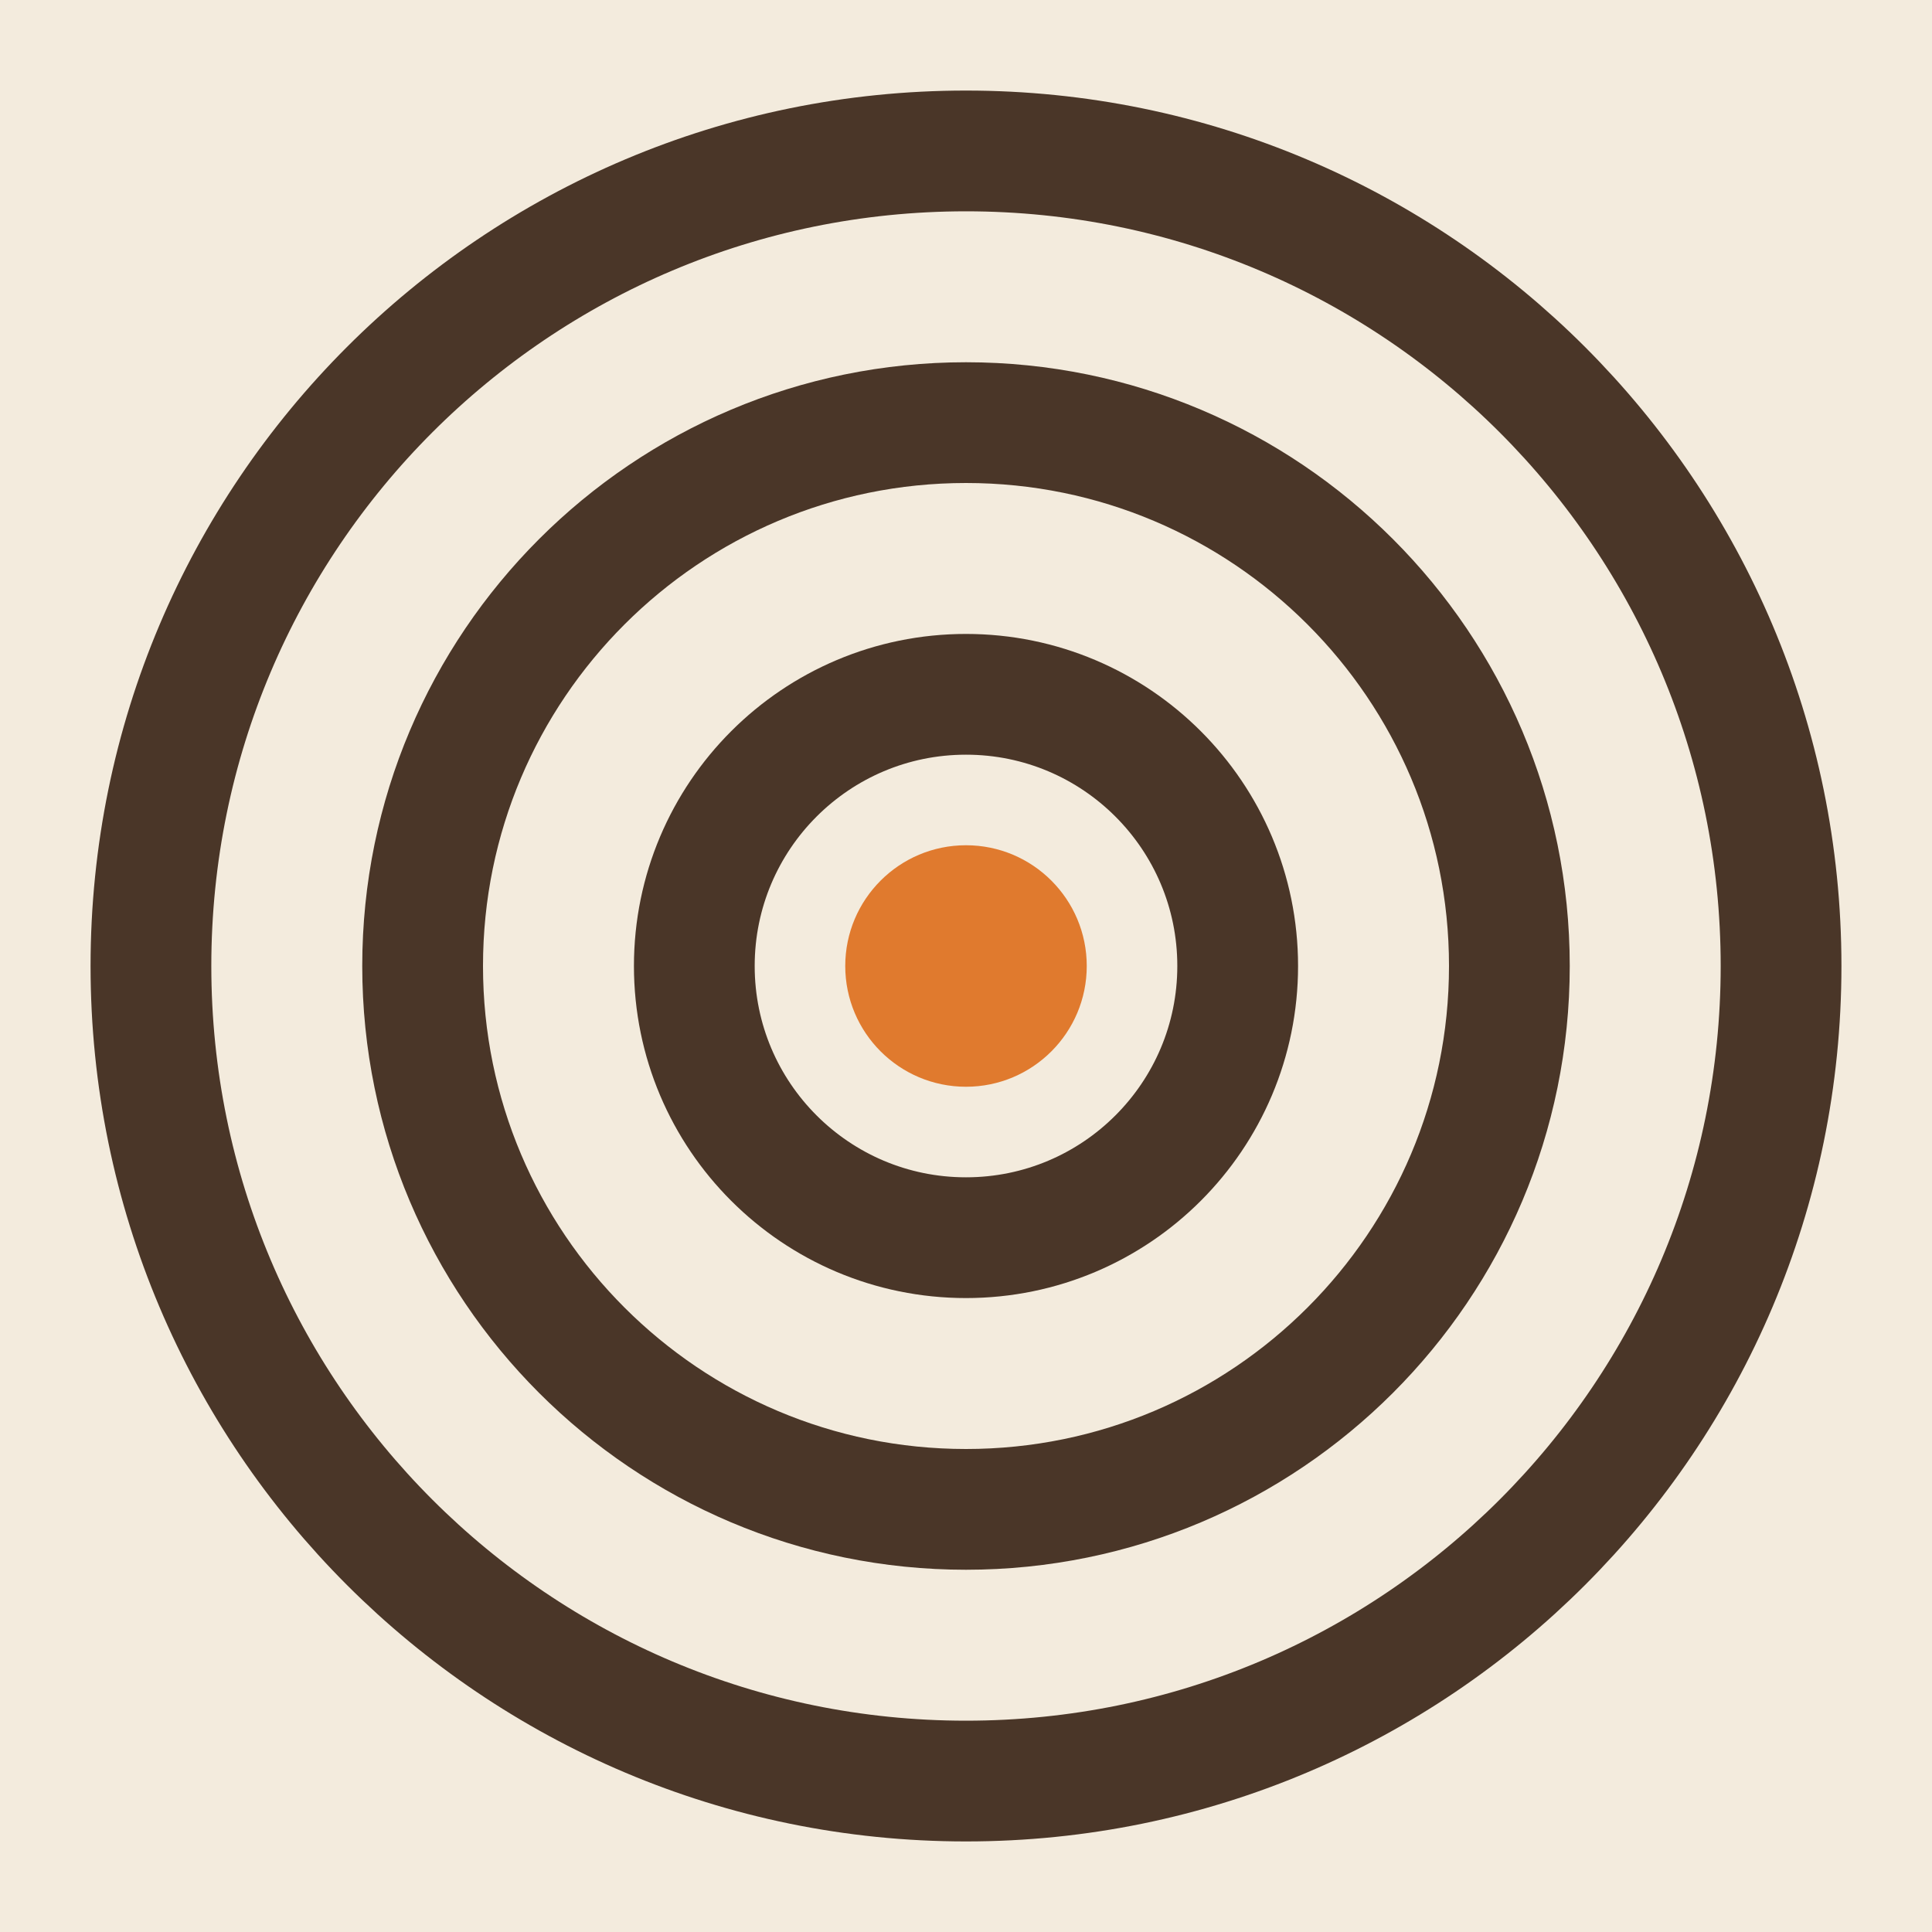
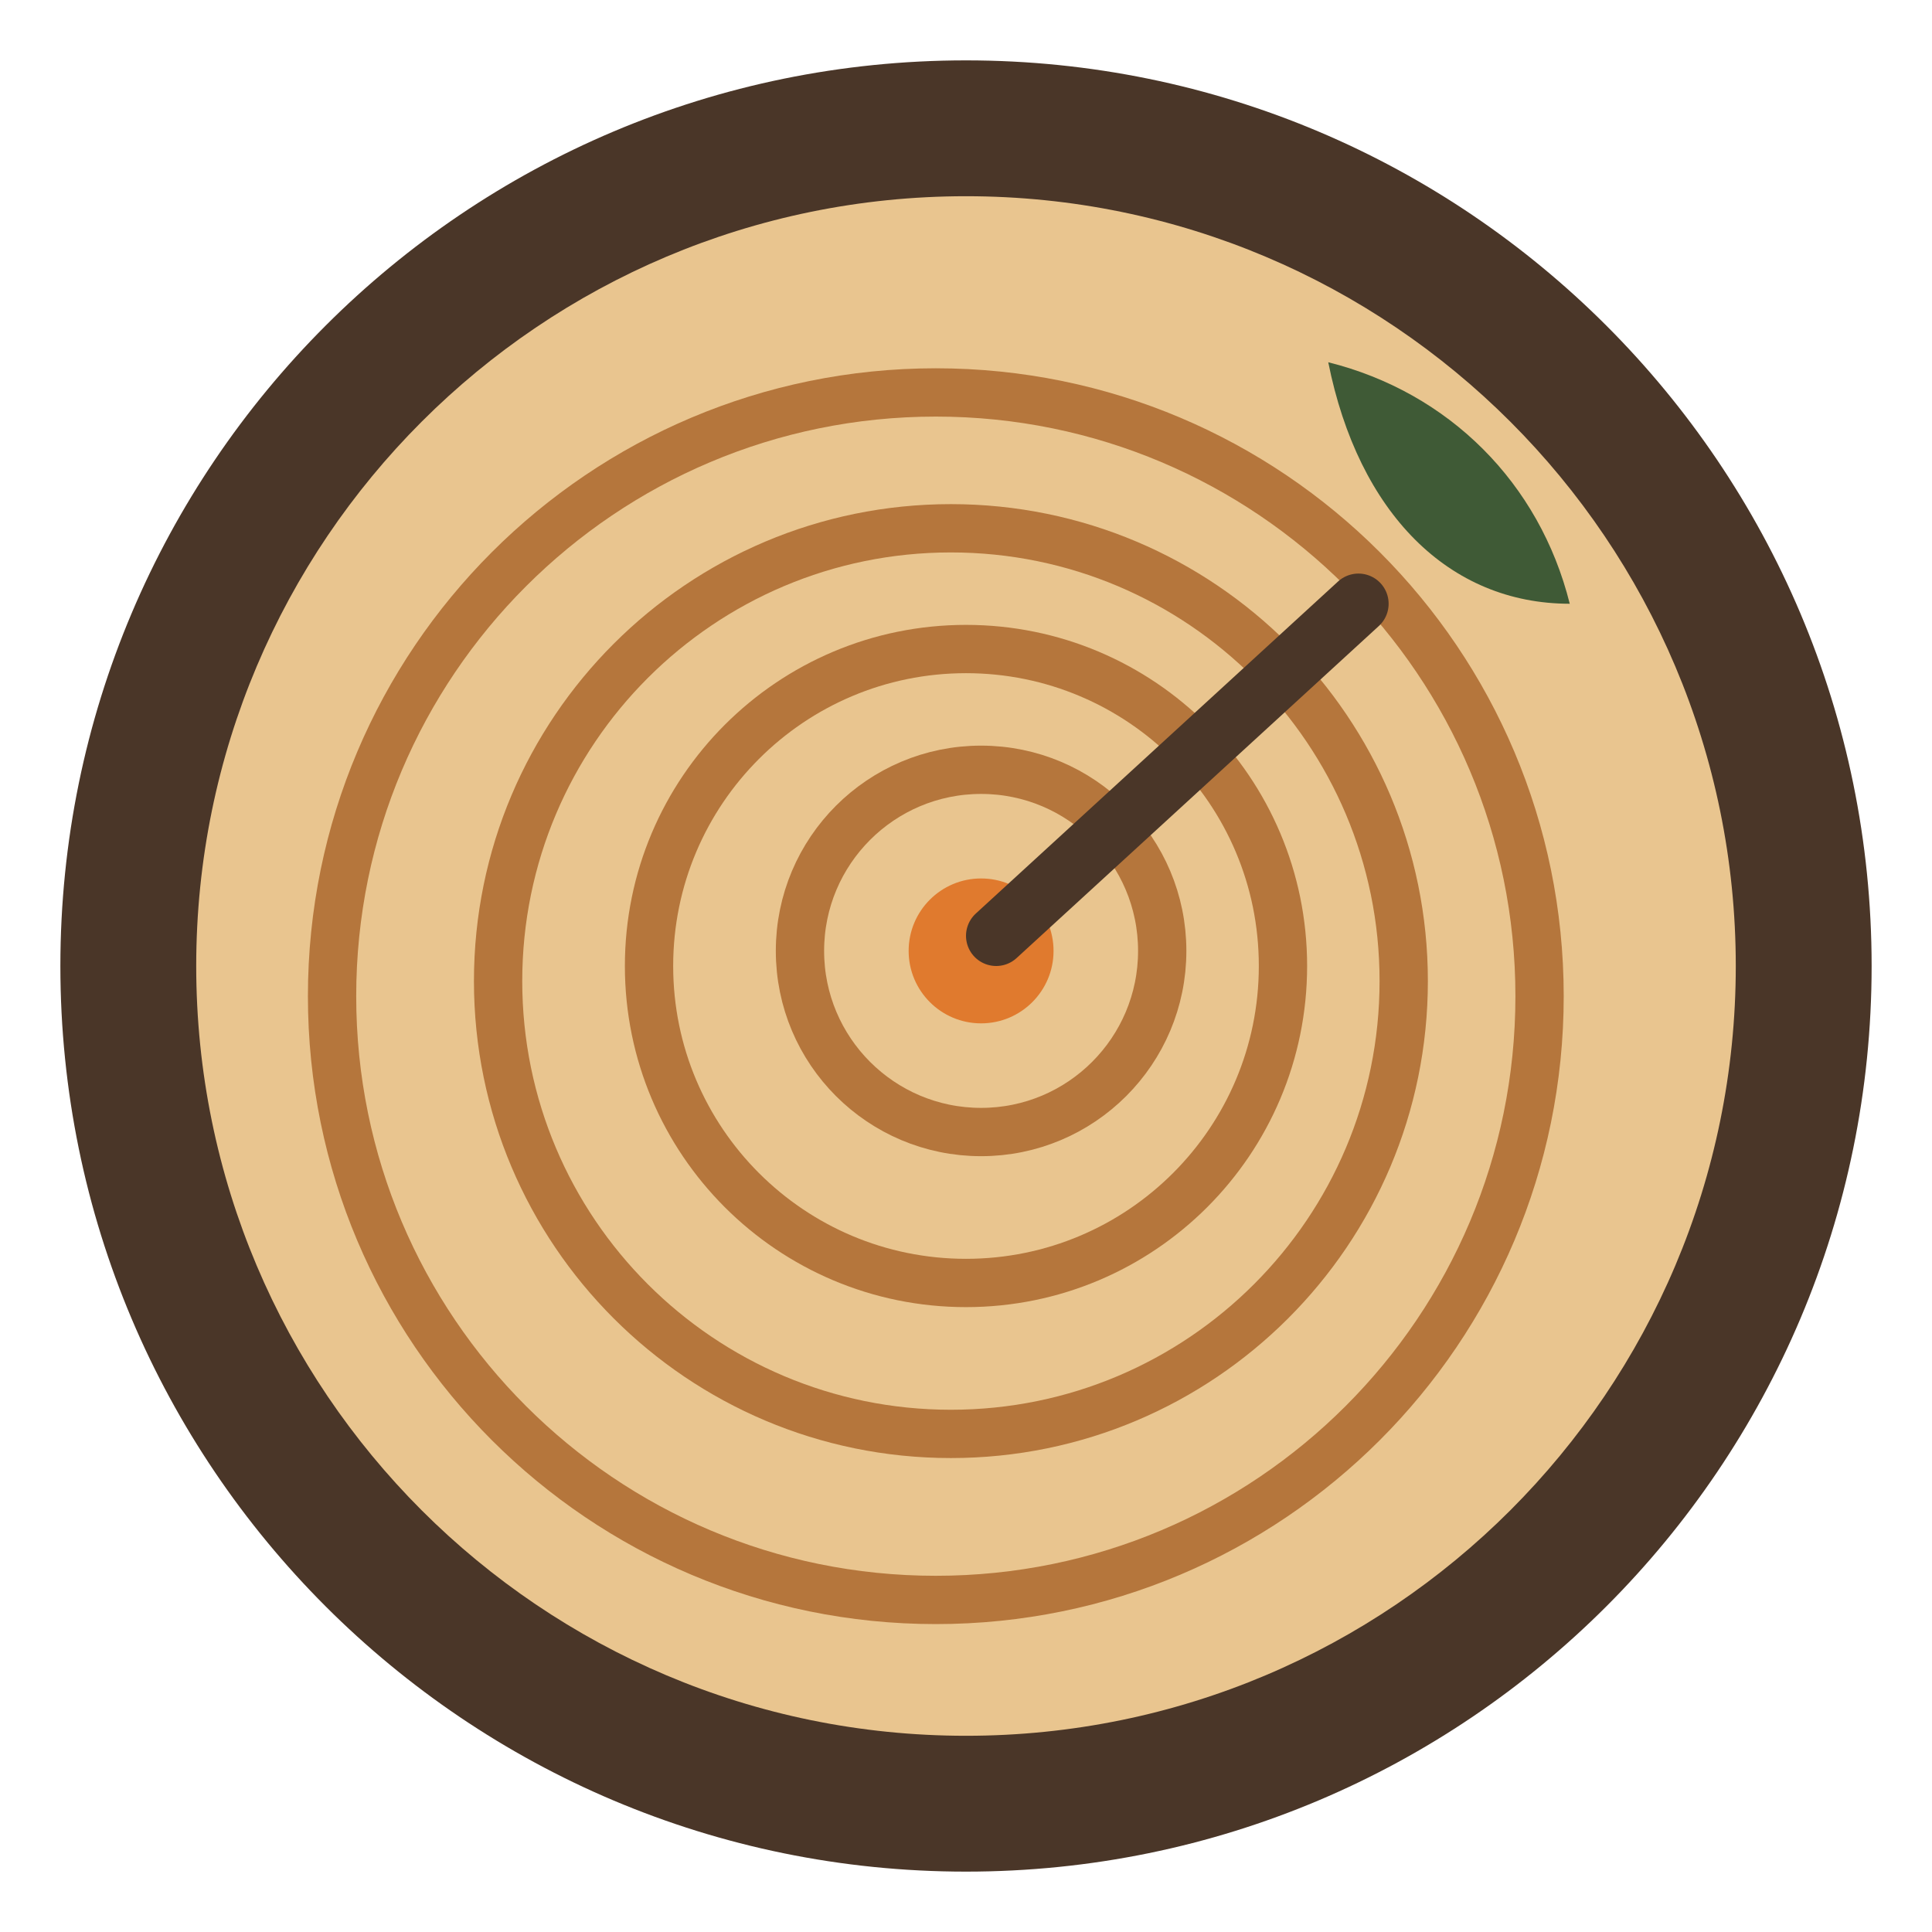
- <svg xmlns="http://www.w3.org/2000/svg" viewBox="0 0 64 64" role="img" aria-label="Best One Tree Service">
-   <rect width="64" height="64" fill="#F3EBDD" />
-   <circle cx="32" cy="32" r="27" fill="none" stroke="#4A3628" stroke-width="4" />
-   <circle cx="32" cy="32" r="18" fill="none" stroke="#4A3628" stroke-width="4" />
-   <circle cx="32" cy="32" r="9" fill="none" stroke="#4A3628" stroke-width="4" />
-   <circle cx="32" cy="32" r="4" fill="#E07A2E" />
+ <svg xmlns="http://www.w3.org/2000/svg" viewBox="0 0 64 64">
+   <circle cx="32" cy="32" r="30" fill="#4A3628" />
+   <circle cx="32" cy="32" r="25.5" fill="#E9C58F" />
+   <g fill="none" stroke="#B5763C" stroke-width="1.6">
+     <circle cx="31" cy="33" r="20" />
+     <circle cx="31.5" cy="32.5" r="15" />
+     <circle cx="32" cy="32" r="10.5" />
+     <circle cx="32.5" cy="31.5" r="6" />
+   </g>
+   <circle cx="32.5" cy="31.5" r="2.4" fill="#E07A2E" />
+   <path d="M33 31 45 20" stroke="#4A3628" stroke-width="2" stroke-linecap="round" />
+   <path d="M44 12c4 1 7 4 8 8-4 0-7-3-8-8z" fill="#3F5A36" />
</svg>
